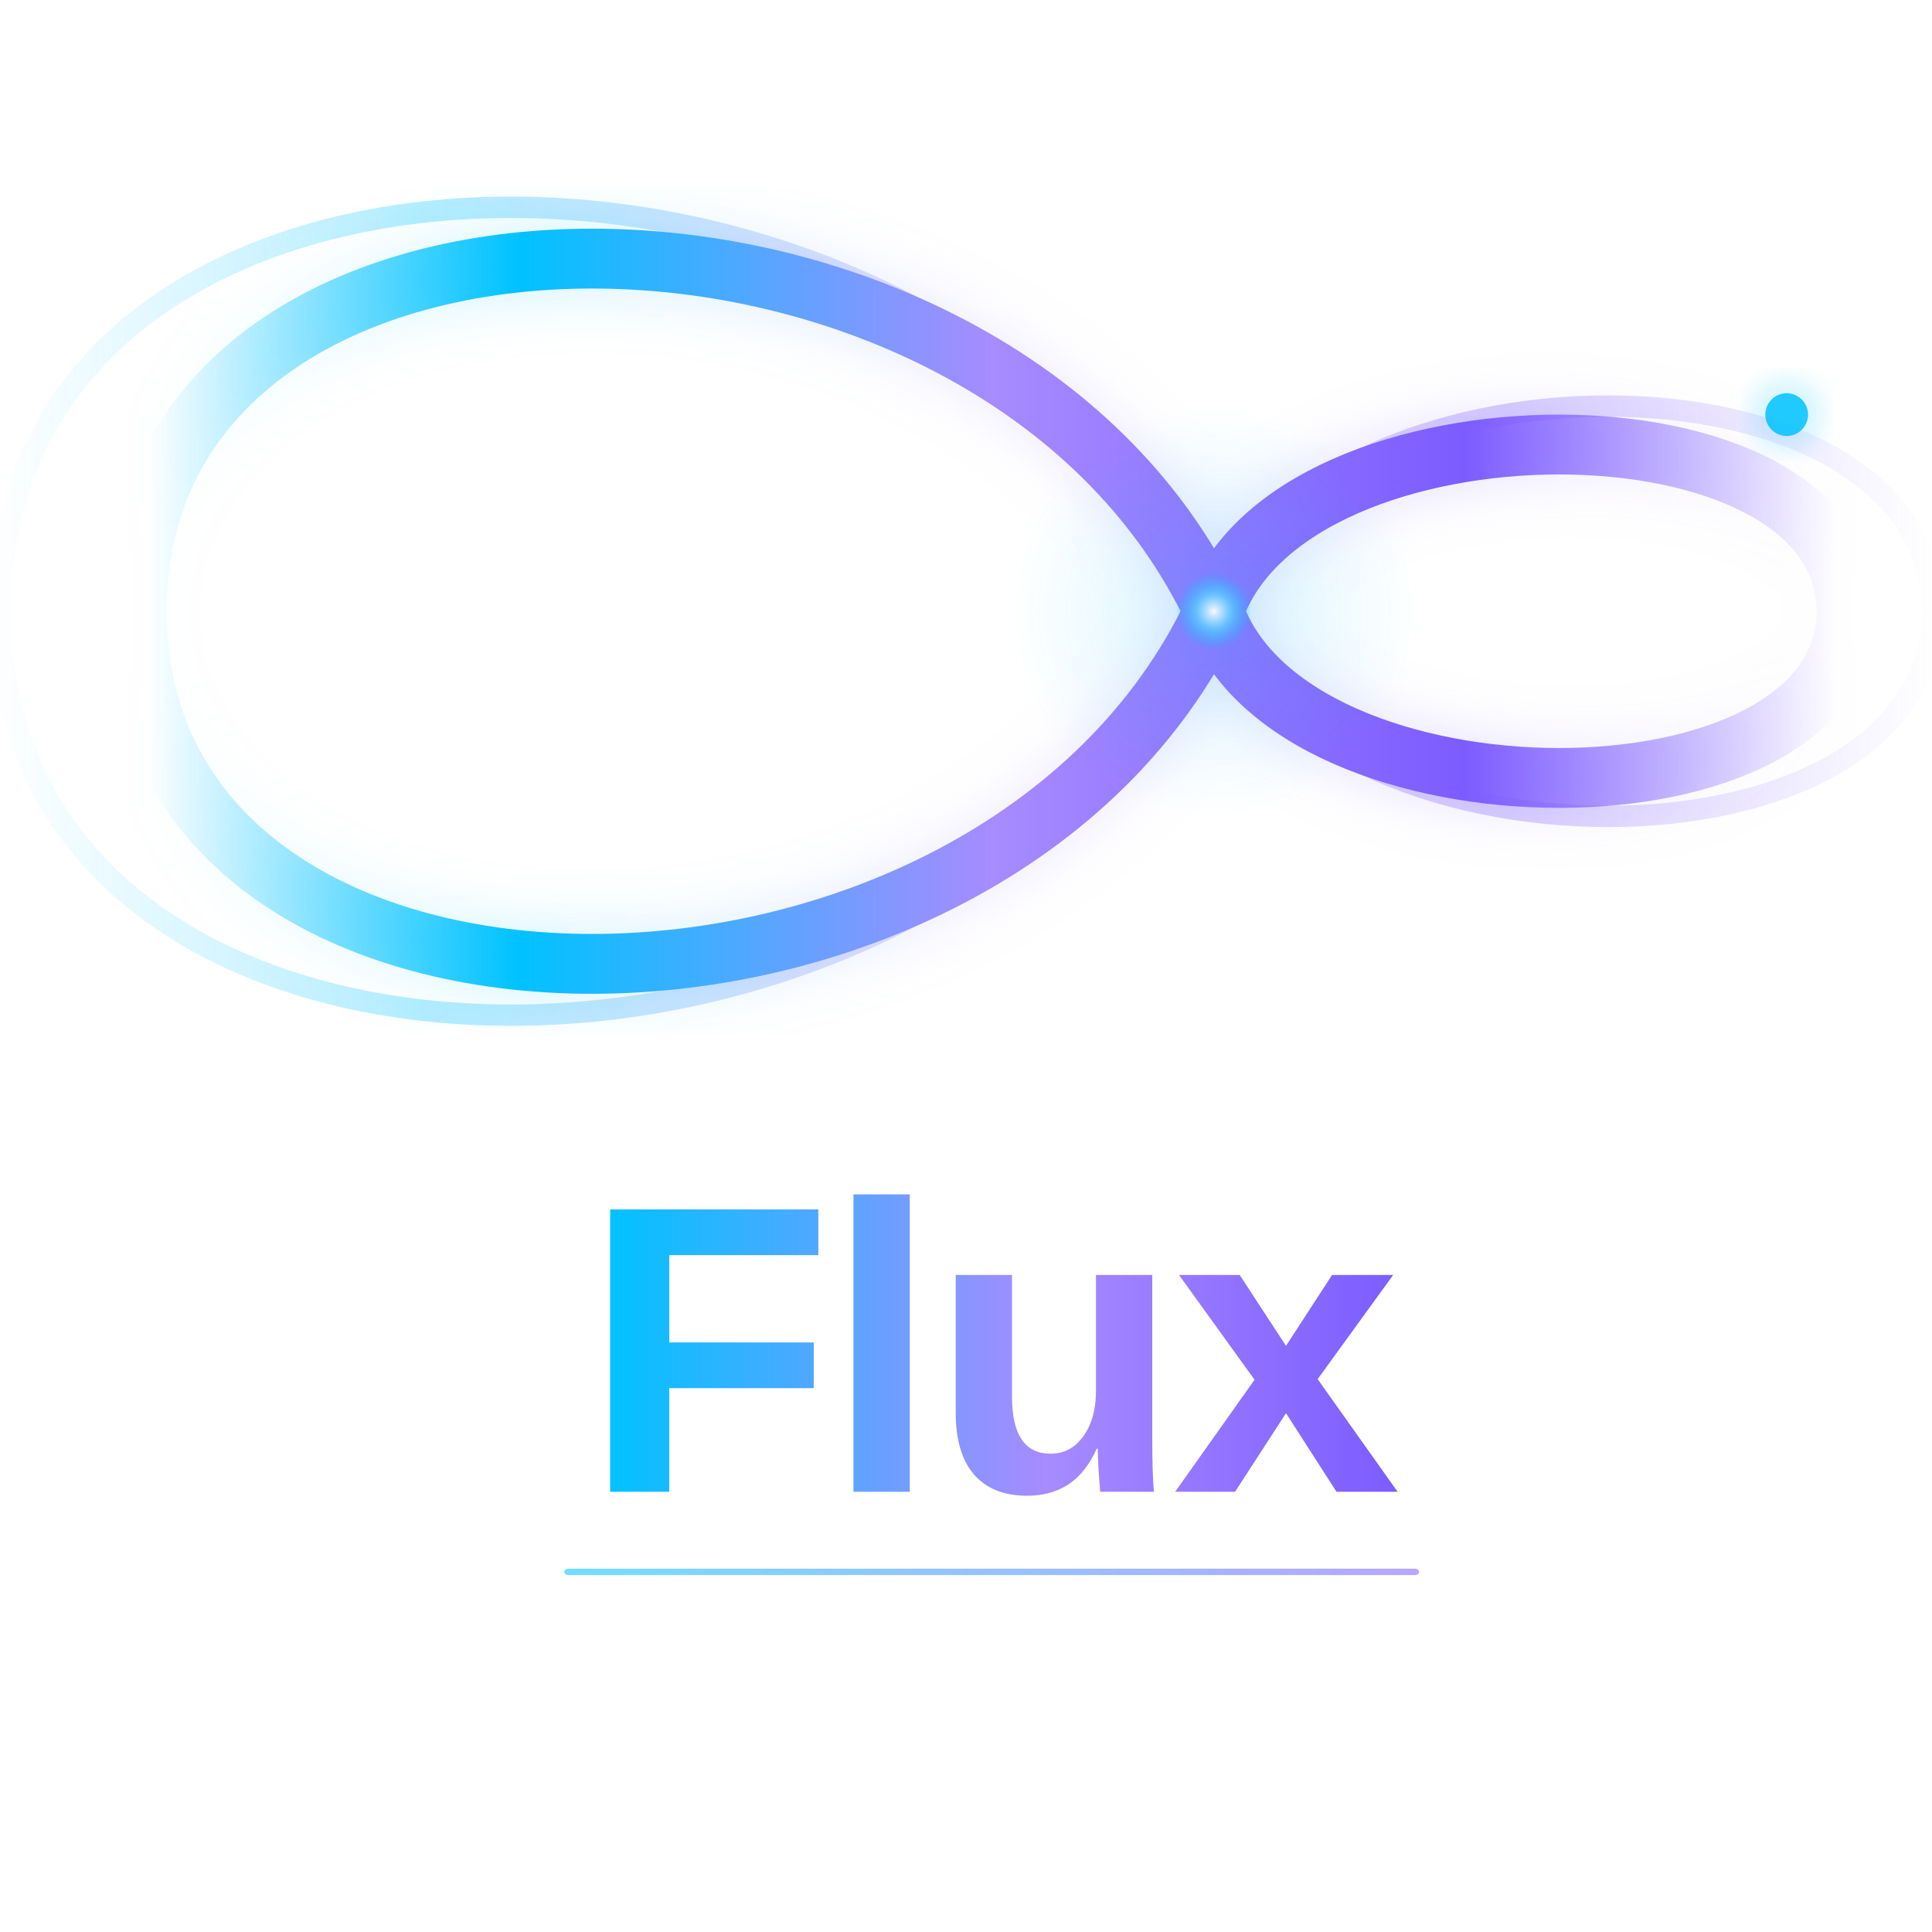
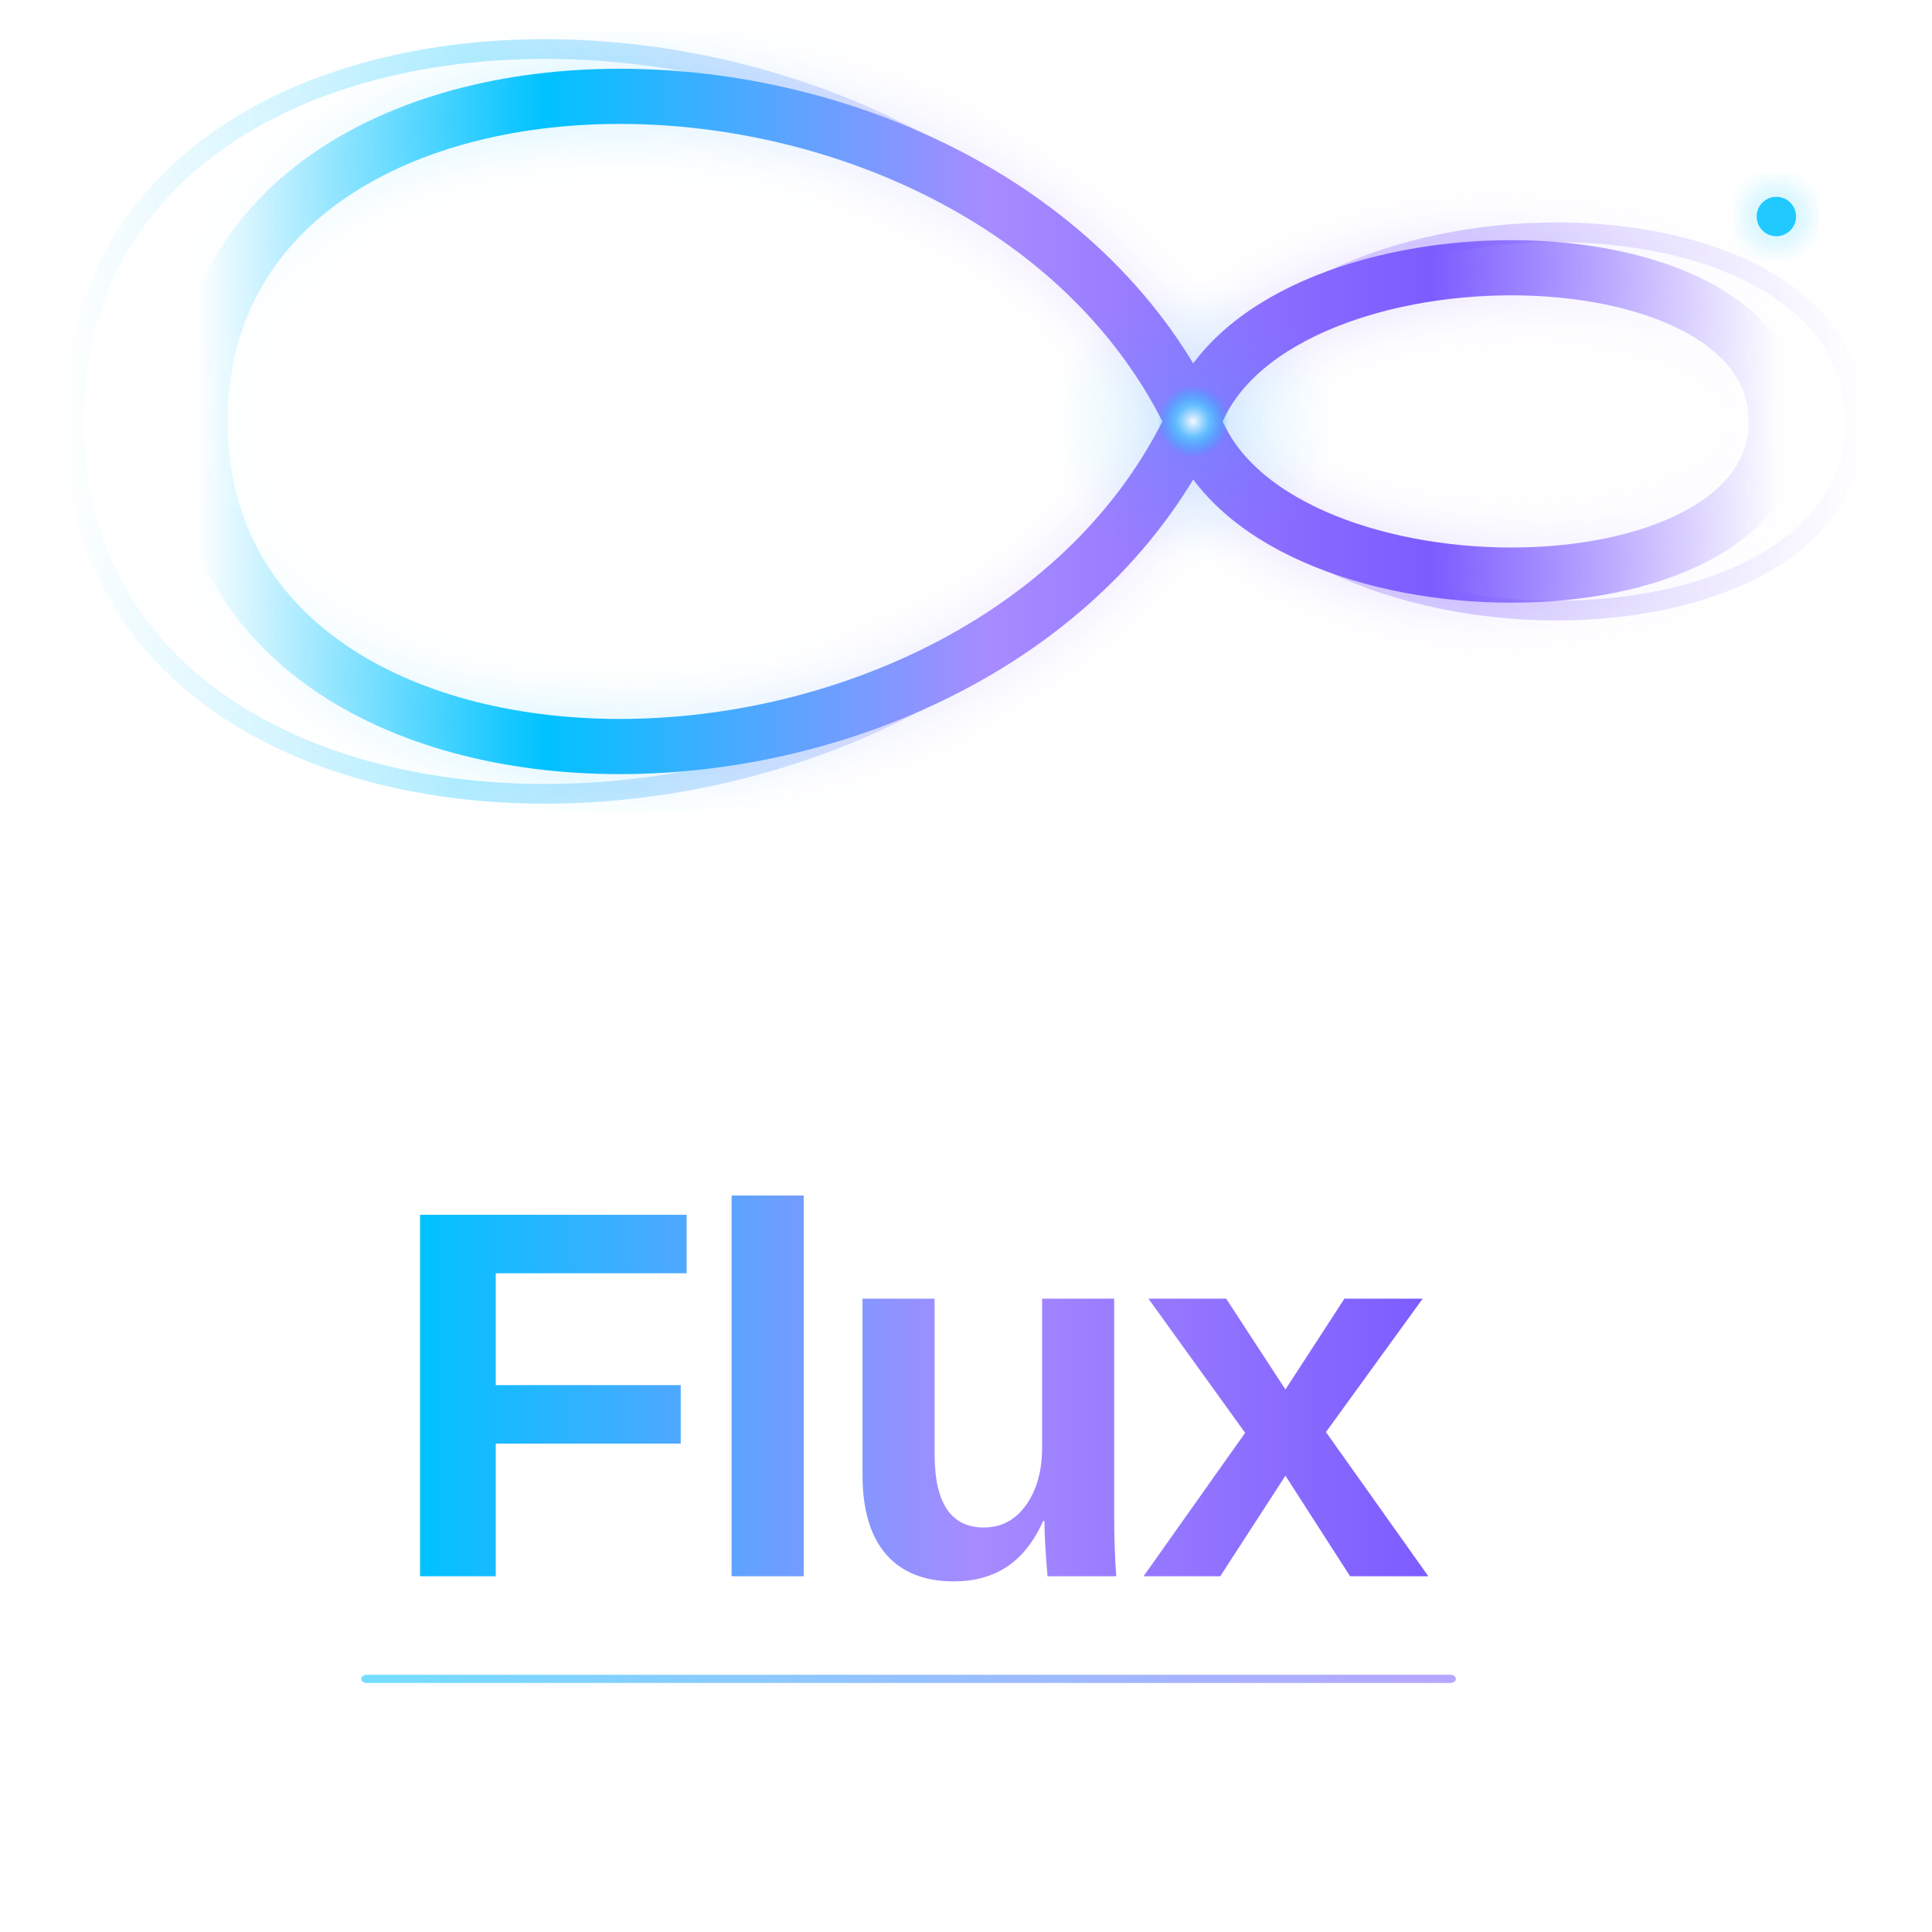
- <svg xmlns="http://www.w3.org/2000/svg" width="100%" viewBox="108 127 452 452" preserveAspectRatio="xMidYMid meet" role="img" style="">
+ <svg xmlns="http://www.w3.org/2000/svg" width="100%" viewBox="174 188 353 353" preserveAspectRatio="xMidYMid meet" role="img" style="">
  <defs>
    <linearGradient id="lemGrad" x1="0%" y1="0%" x2="100%" y2="0%">
      <stop offset="0%" stop-color="#00C2FF" stop-opacity="0.0" />
      <stop offset="22%" stop-color="#00C2FF" stop-opacity="1" />
      <stop offset="50%" stop-color="#A78BFF" stop-opacity="1" />
      <stop offset="78%" stop-color="#7C5CFF" stop-opacity="1" />
      <stop offset="100%" stop-color="#7C5CFF" stop-opacity="0.0" />
    </linearGradient>
    <linearGradient id="lemGrad2" x1="0%" y1="0%" x2="100%" y2="0%">
      <stop offset="0%" stop-color="#00C2FF" stop-opacity="0.0" />
      <stop offset="22%" stop-color="#00C2FF" stop-opacity="0.3" />
      <stop offset="50%" stop-color="#A78BFF" stop-opacity="0.3" />
      <stop offset="78%" stop-color="#7C5CFF" stop-opacity="0.3" />
      <stop offset="100%" stop-color="#7C5CFF" stop-opacity="0.0" />
    </linearGradient>
    <linearGradient id="textGrad" x1="0%" y1="0%" x2="100%" y2="0%">
      <stop offset="0%" stop-color="#00C2FF" />
      <stop offset="55%" stop-color="#A78BFF" />
      <stop offset="100%" stop-color="#7C5CFF" />
    </linearGradient>
    <linearGradient id="tagGrad" x1="0%" y1="0%" x2="100%" y2="0%">
      <stop offset="0%" stop-color="#00C2FF" stop-opacity="0.55" />
      <stop offset="100%" stop-color="#7C5CFF" stop-opacity="0.55" />
    </linearGradient>
    <radialGradient id="coreDot" cx="50%" cy="50%" r="50%">
      <stop offset="0%" stop-color="#ffffff" stop-opacity="0.95" />
      <stop offset="45%" stop-color="#60d0ff" stop-opacity="0.8" />
      <stop offset="100%" stop-color="#00C2FF" stop-opacity="0" />
    </radialGradient>
    <radialGradient id="coreGlow" cx="50%" cy="50%" r="50%">
      <stop offset="0%" stop-color="#00C2FF" stop-opacity="0.15" />
      <stop offset="100%" stop-color="#00C2FF" stop-opacity="0" />
    </radialGradient>
    <filter id="softBlur">
      <feGaussianBlur stdDeviation="2.5" />
    </filter>
    <filter id="glowBlur">
      <feGaussianBlur stdDeviation="6" />
    </filter>
  </defs>
-   <g filter="url(#glowBlur)" opacity="0.5" style="fill:rgb(0, 0, 0);stroke:none;color:rgb(255, 255, 255);stroke-width:1px;stroke-linecap:butt;stroke-linejoin:miter;opacity:0.5;font-family:&quot;Anthropic Sans&quot;, -apple-system, &quot;system-ui&quot;, &quot;Segoe UI&quot;, sans-serif;font-size:16px;font-weight:400;text-anchor:start;dominant-baseline:auto">
-     <path d="M0,0 C18,-52 148,-52 148,0 C148,52 18,52 0,0 C-52,-110 -252,-110 -252,0 C-252,110 -52,110 0,0 Z" transform="translate(392,270)" fill="none" stroke="url(#lemGrad2)" stroke-width="18" stroke-linecap="round" style="fill:none;color:rgb(255, 255, 255);stroke-width:18px;stroke-linecap:round;stroke-linejoin:miter;opacity:1;font-family:&quot;Anthropic Sans&quot;, -apple-system, &quot;system-ui&quot;, &quot;Segoe UI&quot;, sans-serif;font-size:16px;font-weight:400;text-anchor:start;dominant-baseline:auto" />
+   <g transform="translate(392,265) scale(0.72) translate(-392,-265)" style="fill:rgb(0, 0, 0);stroke:none;color:rgb(255, 255, 255);stroke-width:1px;stroke-linecap:butt;stroke-linejoin:miter;opacity:1;font-family:&quot;Anthropic Sans&quot;, -apple-system, &quot;system-ui&quot;, &quot;Segoe UI&quot;, sans-serif;font-size:16px;font-weight:400;text-anchor:start;dominant-baseline:auto">
+     <g filter="url(#glowBlur)" opacity="0.5" style="fill:rgb(0, 0, 0);stroke:none;color:rgb(255, 255, 255);stroke-width:1px;stroke-linecap:butt;stroke-linejoin:miter;opacity:0.5;font-family:&quot;Anthropic Sans&quot;, -apple-system, &quot;system-ui&quot;, &quot;Segoe UI&quot;, sans-serif;font-size:16px;font-weight:400;text-anchor:start;dominant-baseline:auto">
+       <path d="M392,265 C410,213 540,213 540,265 C540,317 410,317 392,265 C340,155 140,155 140,265 C140,375 340,375 392,265 Z" fill="none" stroke="url(#lemGrad2)" stroke-width="18" stroke-linecap="round" style="fill:none;color:rgb(255, 255, 255);stroke-width:18px;stroke-linecap:round;stroke-linejoin:miter;opacity:1;font-family:&quot;Anthropic Sans&quot;, -apple-system, &quot;system-ui&quot;, &quot;Segoe UI&quot;, sans-serif;font-size:16px;font-weight:400;text-anchor:start;dominant-baseline:auto" />
+     </g>
+     <path d="M392,265 C414,201 560,201 560,265 C560,329 414,329 392,265 C332,139 108,139 108,265 C108,391 332,391 392,265 Z" fill="none" stroke="url(#lemGrad2)" stroke-width="5" stroke-linecap="round" style="fill:none;color:rgb(255, 255, 255);stroke-width:5px;stroke-linecap:round;stroke-linejoin:miter;opacity:1;font-family:&quot;Anthropic Sans&quot;, -apple-system, &quot;system-ui&quot;, &quot;Segoe UI&quot;, sans-serif;font-size:16px;font-weight:400;text-anchor:start;dominant-baseline:auto" />
+     <path d="M392,265 C410,213 540,213 540,265 C540,317 410,317 392,265 C340,155 140,155 140,265 C140,375 340,375 392,265 Z" fill="none" stroke="url(#lemGrad)" stroke-width="14" stroke-linecap="round" style="fill:none;color:rgb(255, 255, 255);stroke-width:14px;stroke-linecap:round;stroke-linejoin:miter;opacity:1;font-family:&quot;Anthropic Sans&quot;, -apple-system, &quot;system-ui&quot;, &quot;Segoe UI&quot;, sans-serif;font-size:16px;font-weight:400;text-anchor:start;dominant-baseline:auto" />
+     <circle cx="392" cy="265" r="36" fill="url(#coreGlow)" style="stroke:none;color:rgb(255, 255, 255);stroke-width:1px;stroke-linecap:butt;stroke-linejoin:miter;opacity:1;font-family:&quot;Anthropic Sans&quot;, -apple-system, &quot;system-ui&quot;, &quot;Segoe UI&quot;, sans-serif;font-size:16px;font-weight:400;text-anchor:start;dominant-baseline:auto" />
+     <circle cx="392" cy="265" r="9" fill="url(#coreDot)" style="stroke:none;color:rgb(255, 255, 255);stroke-width:1px;stroke-linecap:butt;stroke-linejoin:miter;opacity:1;font-family:&quot;Anthropic Sans&quot;, -apple-system, &quot;system-ui&quot;, &quot;Segoe UI&quot;, sans-serif;font-size:16px;font-weight:400;text-anchor:start;dominant-baseline:auto" />
+     <circle cx="540" cy="213" r="5" fill="#00C2FF" opacity="0.85" style="fill:rgb(0, 194, 255);stroke:none;color:rgb(255, 255, 255);stroke-width:1px;stroke-linecap:butt;stroke-linejoin:miter;opacity:0.85;font-family:&quot;Anthropic Sans&quot;, -apple-system, &quot;system-ui&quot;, &quot;Segoe UI&quot;, sans-serif;font-size:16px;font-weight:400;text-anchor:start;dominant-baseline:auto" />
+     <circle cx="540" cy="213" r="9" fill="#00C2FF" opacity="0.15" filter="url(#softBlur)" style="fill:rgb(0, 194, 255);stroke:none;color:rgb(255, 255, 255);stroke-width:1px;stroke-linecap:butt;stroke-linejoin:miter;opacity:0.15;font-family:&quot;Anthropic Sans&quot;, -apple-system, &quot;system-ui&quot;, &quot;Segoe UI&quot;, sans-serif;font-size:16px;font-weight:400;text-anchor:start;dominant-baseline:auto" />
  </g>
-   <g transform="translate(392,270)" style="fill:rgb(0, 0, 0);stroke:none;color:rgb(255, 255, 255);stroke-width:1px;stroke-linecap:butt;stroke-linejoin:miter;opacity:1;font-family:&quot;Anthropic Sans&quot;, -apple-system, &quot;system-ui&quot;, &quot;Segoe UI&quot;, sans-serif;font-size:16px;font-weight:400;text-anchor:start;dominant-baseline:auto">
-     <path d="M0,0 C22,-64 168,-64 168,0 C168,64 22,64 0,0 C-60,-126 -284,-126 -284,0 C-284,126 -60,126 0,0 Z" fill="none" stroke="url(#lemGrad2)" stroke-width="5" stroke-linecap="round" style="fill:none;color:rgb(255, 255, 255);stroke-width:5px;stroke-linecap:round;stroke-linejoin:miter;opacity:1;font-family:&quot;Anthropic Sans&quot;, -apple-system, &quot;system-ui&quot;, &quot;Segoe UI&quot;, sans-serif;font-size:16px;font-weight:400;text-anchor:start;dominant-baseline:auto" />
-   </g>
-   <g transform="translate(392,270)" style="fill:rgb(0, 0, 0);stroke:none;color:rgb(255, 255, 255);stroke-width:1px;stroke-linecap:butt;stroke-linejoin:miter;opacity:1;font-family:&quot;Anthropic Sans&quot;, -apple-system, &quot;system-ui&quot;, &quot;Segoe UI&quot;, sans-serif;font-size:16px;font-weight:400;text-anchor:start;dominant-baseline:auto">
-     <path d="M0,0 C18,-52 148,-52 148,0 C148,52 18,52 0,0 C-52,-110 -252,-110 -252,0 C-252,110 -52,110 0,0 Z" fill="none" stroke="url(#lemGrad)" stroke-width="14" stroke-linecap="round" style="fill:none;color:rgb(255, 255, 255);stroke-width:14px;stroke-linecap:round;stroke-linejoin:miter;opacity:1;font-family:&quot;Anthropic Sans&quot;, -apple-system, &quot;system-ui&quot;, &quot;Segoe UI&quot;, sans-serif;font-size:16px;font-weight:400;text-anchor:start;dominant-baseline:auto" />
-   </g>
-   <circle cx="392" cy="270" r="48" fill="url(#coreGlow)" style="stroke:none;color:rgb(255, 255, 255);stroke-width:1px;stroke-linecap:butt;stroke-linejoin:miter;opacity:1;font-family:&quot;Anthropic Sans&quot;, -apple-system, &quot;system-ui&quot;, &quot;Segoe UI&quot;, sans-serif;font-size:16px;font-weight:400;text-anchor:start;dominant-baseline:auto" />
-   <circle cx="392" cy="270" r="9" fill="url(#coreDot)" style="stroke:none;color:rgb(255, 255, 255);stroke-width:1px;stroke-linecap:butt;stroke-linejoin:miter;opacity:1;font-family:&quot;Anthropic Sans&quot;, -apple-system, &quot;system-ui&quot;, &quot;Segoe UI&quot;, sans-serif;font-size:16px;font-weight:400;text-anchor:start;dominant-baseline:auto" />
-   <circle cx="526" cy="224" r="5" fill="#00C2FF" opacity="0.85" style="fill:rgb(0, 194, 255);stroke:none;color:rgb(255, 255, 255);stroke-width:1px;stroke-linecap:butt;stroke-linejoin:miter;opacity:0.85;font-family:&quot;Anthropic Sans&quot;, -apple-system, &quot;system-ui&quot;, &quot;Segoe UI&quot;, sans-serif;font-size:16px;font-weight:400;text-anchor:start;dominant-baseline:auto" />
-   <circle cx="526" cy="224" r="9" fill="#00C2FF" opacity="0.15" filter="url(#softBlur)" style="fill:rgb(0, 194, 255);stroke:none;color:rgb(255, 255, 255);stroke-width:1px;stroke-linecap:butt;stroke-linejoin:miter;opacity:0.15;font-family:&quot;Anthropic Sans&quot;, -apple-system, &quot;system-ui&quot;, &quot;Segoe UI&quot;, sans-serif;font-size:16px;font-weight:400;text-anchor:start;dominant-baseline:auto" />
  <text x="340" y="476" text-anchor="middle" font-family="'SF Pro Display', 'Helvetica Neue', Arial, system-ui, sans-serif" font-size="96" font-weight="800" letter-spacing="-2" fill="url(#textGrad)" style="stroke:none;color:rgb(255, 255, 255);stroke-width:1px;stroke-linecap:butt;stroke-linejoin:miter;opacity:1;font-family:&quot;SF Pro Display&quot;, &quot;Helvetica Neue&quot;, Arial, system-ui, sans-serif;font-size:96px;font-weight:800;text-anchor:middle;dominant-baseline:auto">Flux</text>
  <rect x="240" y="494" width="200" height="1.5" rx="1" fill="url(#tagGrad)" style="stroke:none;color:rgb(255, 255, 255);stroke-width:1px;stroke-linecap:butt;stroke-linejoin:miter;opacity:1;font-family:&quot;Anthropic Sans&quot;, -apple-system, &quot;system-ui&quot;, &quot;Segoe UI&quot;, sans-serif;font-size:16px;font-weight:400;text-anchor:start;dominant-baseline:auto" />
  <text x="340" y="534" text-anchor="middle" font-family="'SF Pro Display', 'Helvetica Neue', Arial, system-ui, sans-serif" font-size="26" font-weight="500" letter-spacing="9" fill="rgba(255,255,255,0.38)" style="fill:rgba(255, 255, 255, 0.38);stroke:none;color:rgb(255, 255, 255);stroke-width:1px;stroke-linecap:butt;stroke-linejoin:miter;opacity:1;font-family:&quot;SF Pro Display&quot;, &quot;Helvetica Neue&quot;, Arial, system-ui, sans-serif;font-size:26px;font-weight:500;text-anchor:middle;dominant-baseline:auto">PLANNER</text>
</svg>
